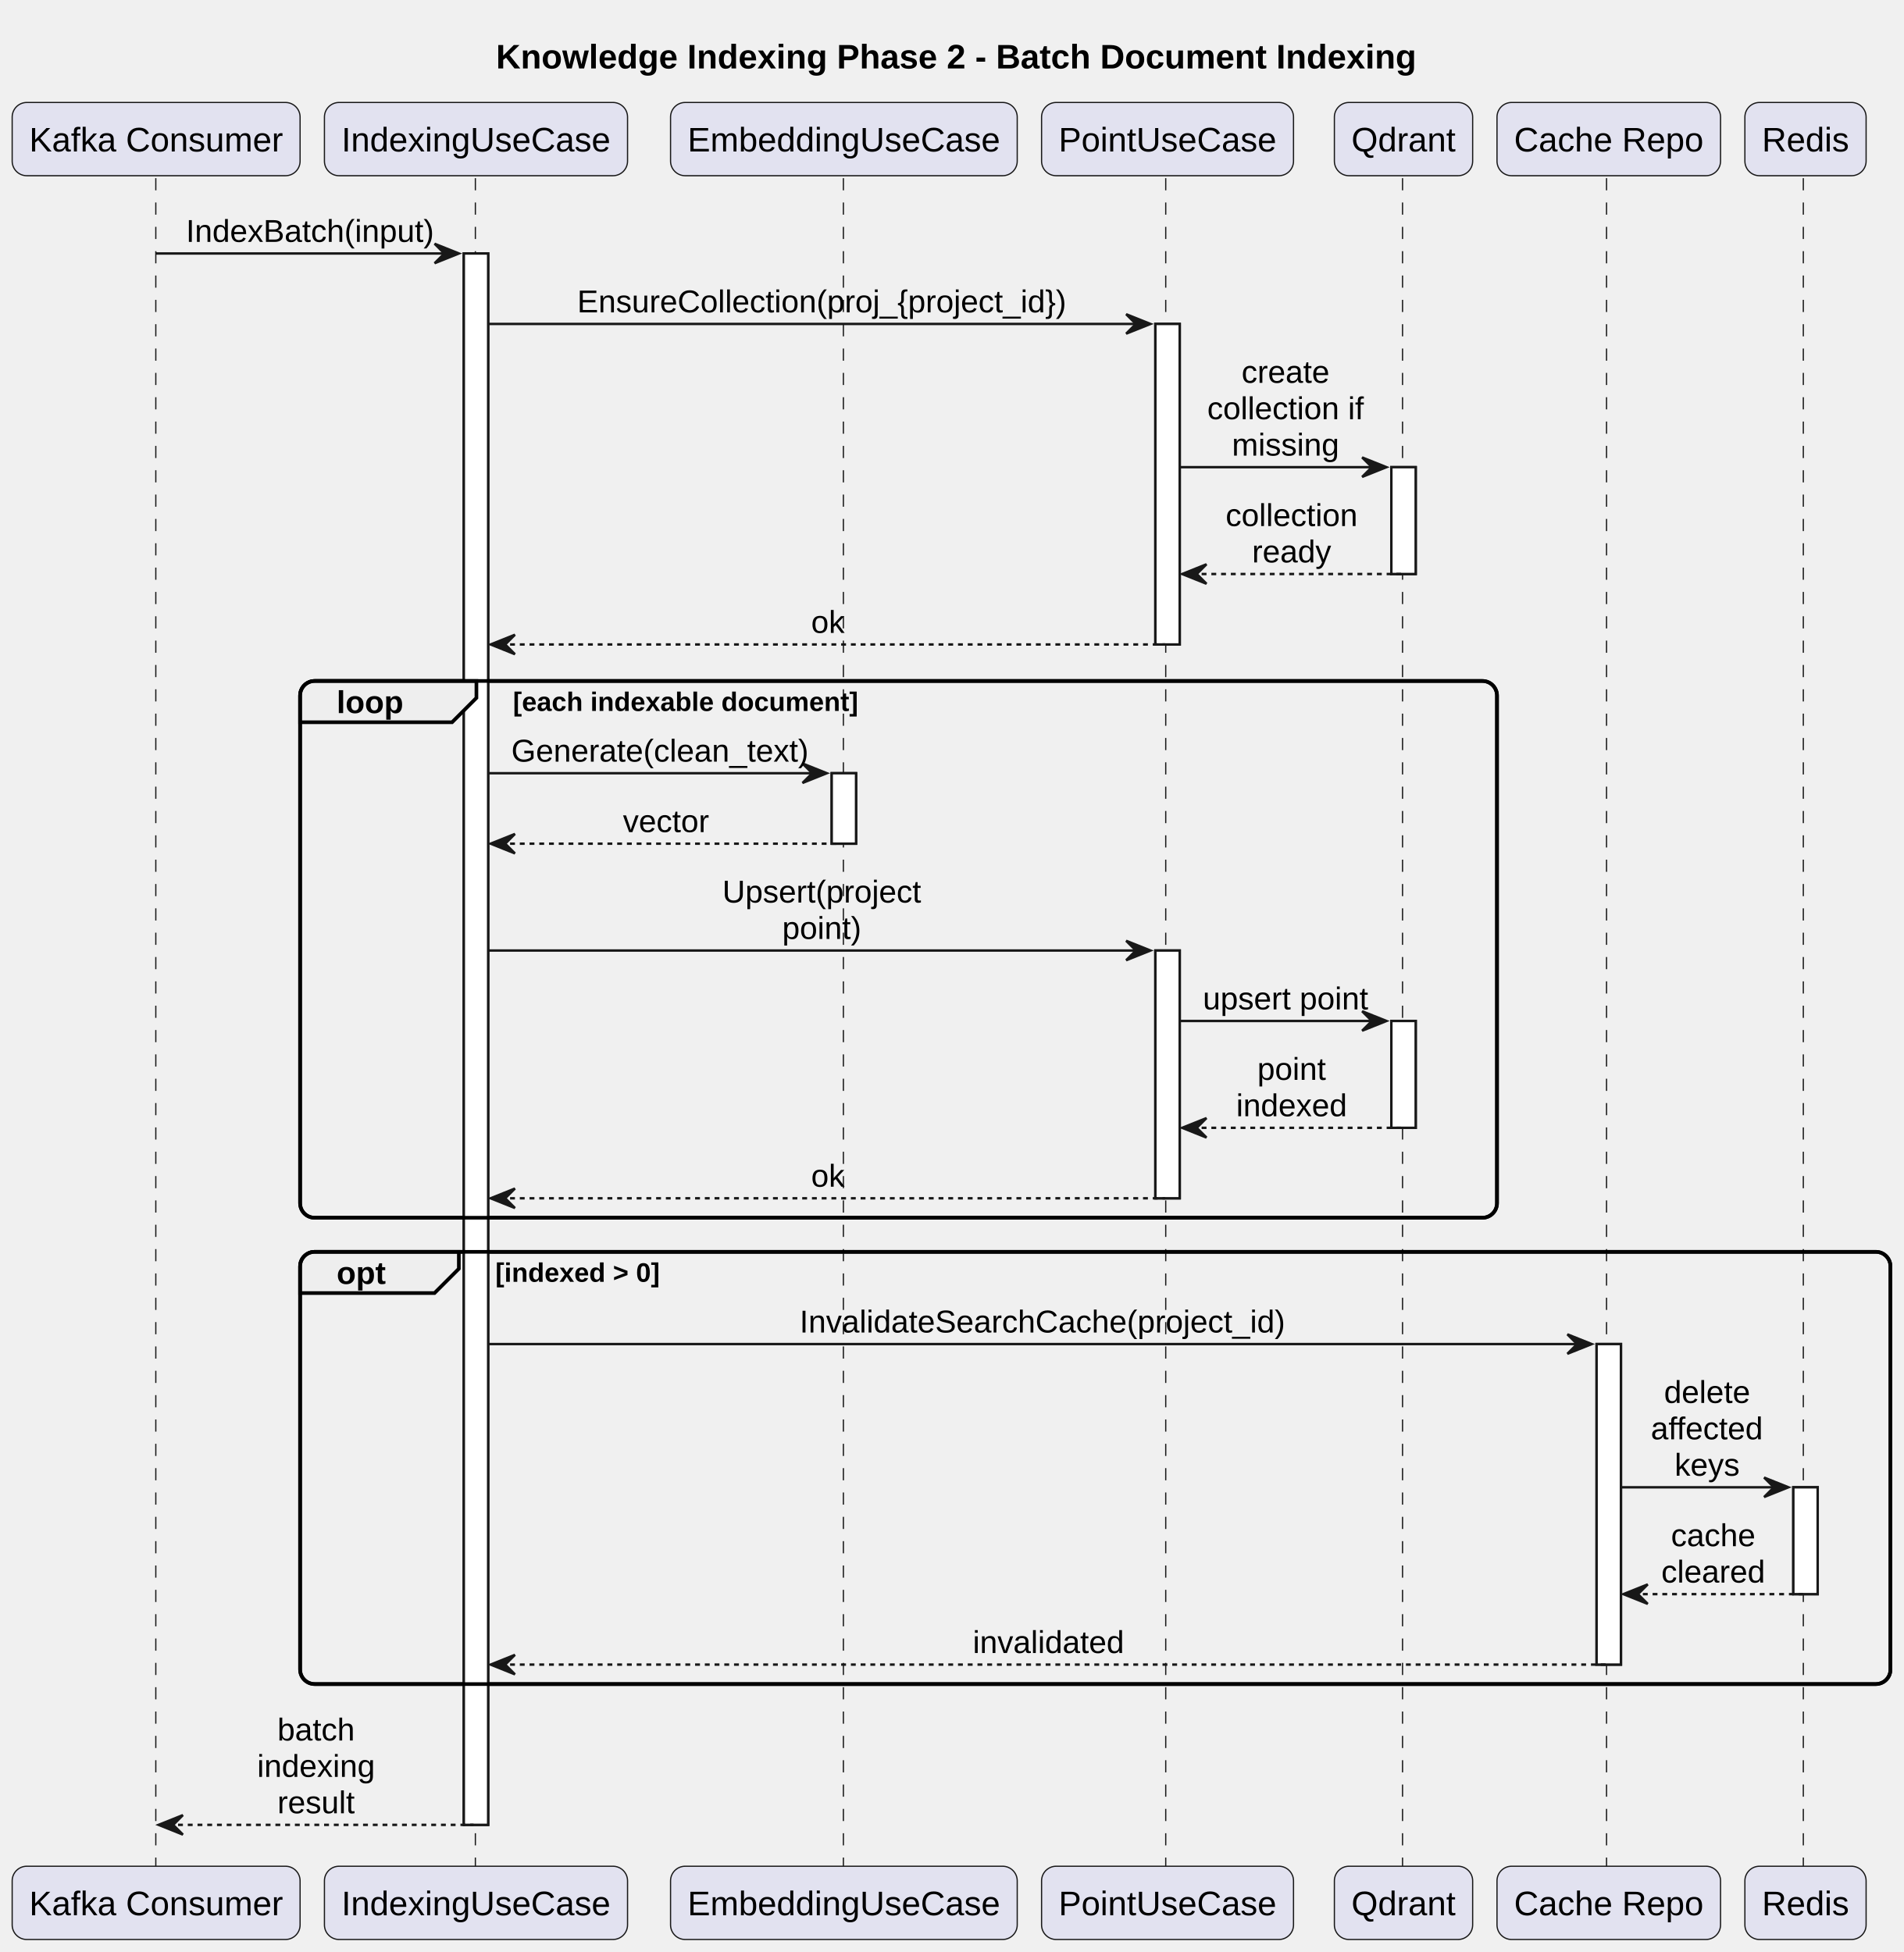
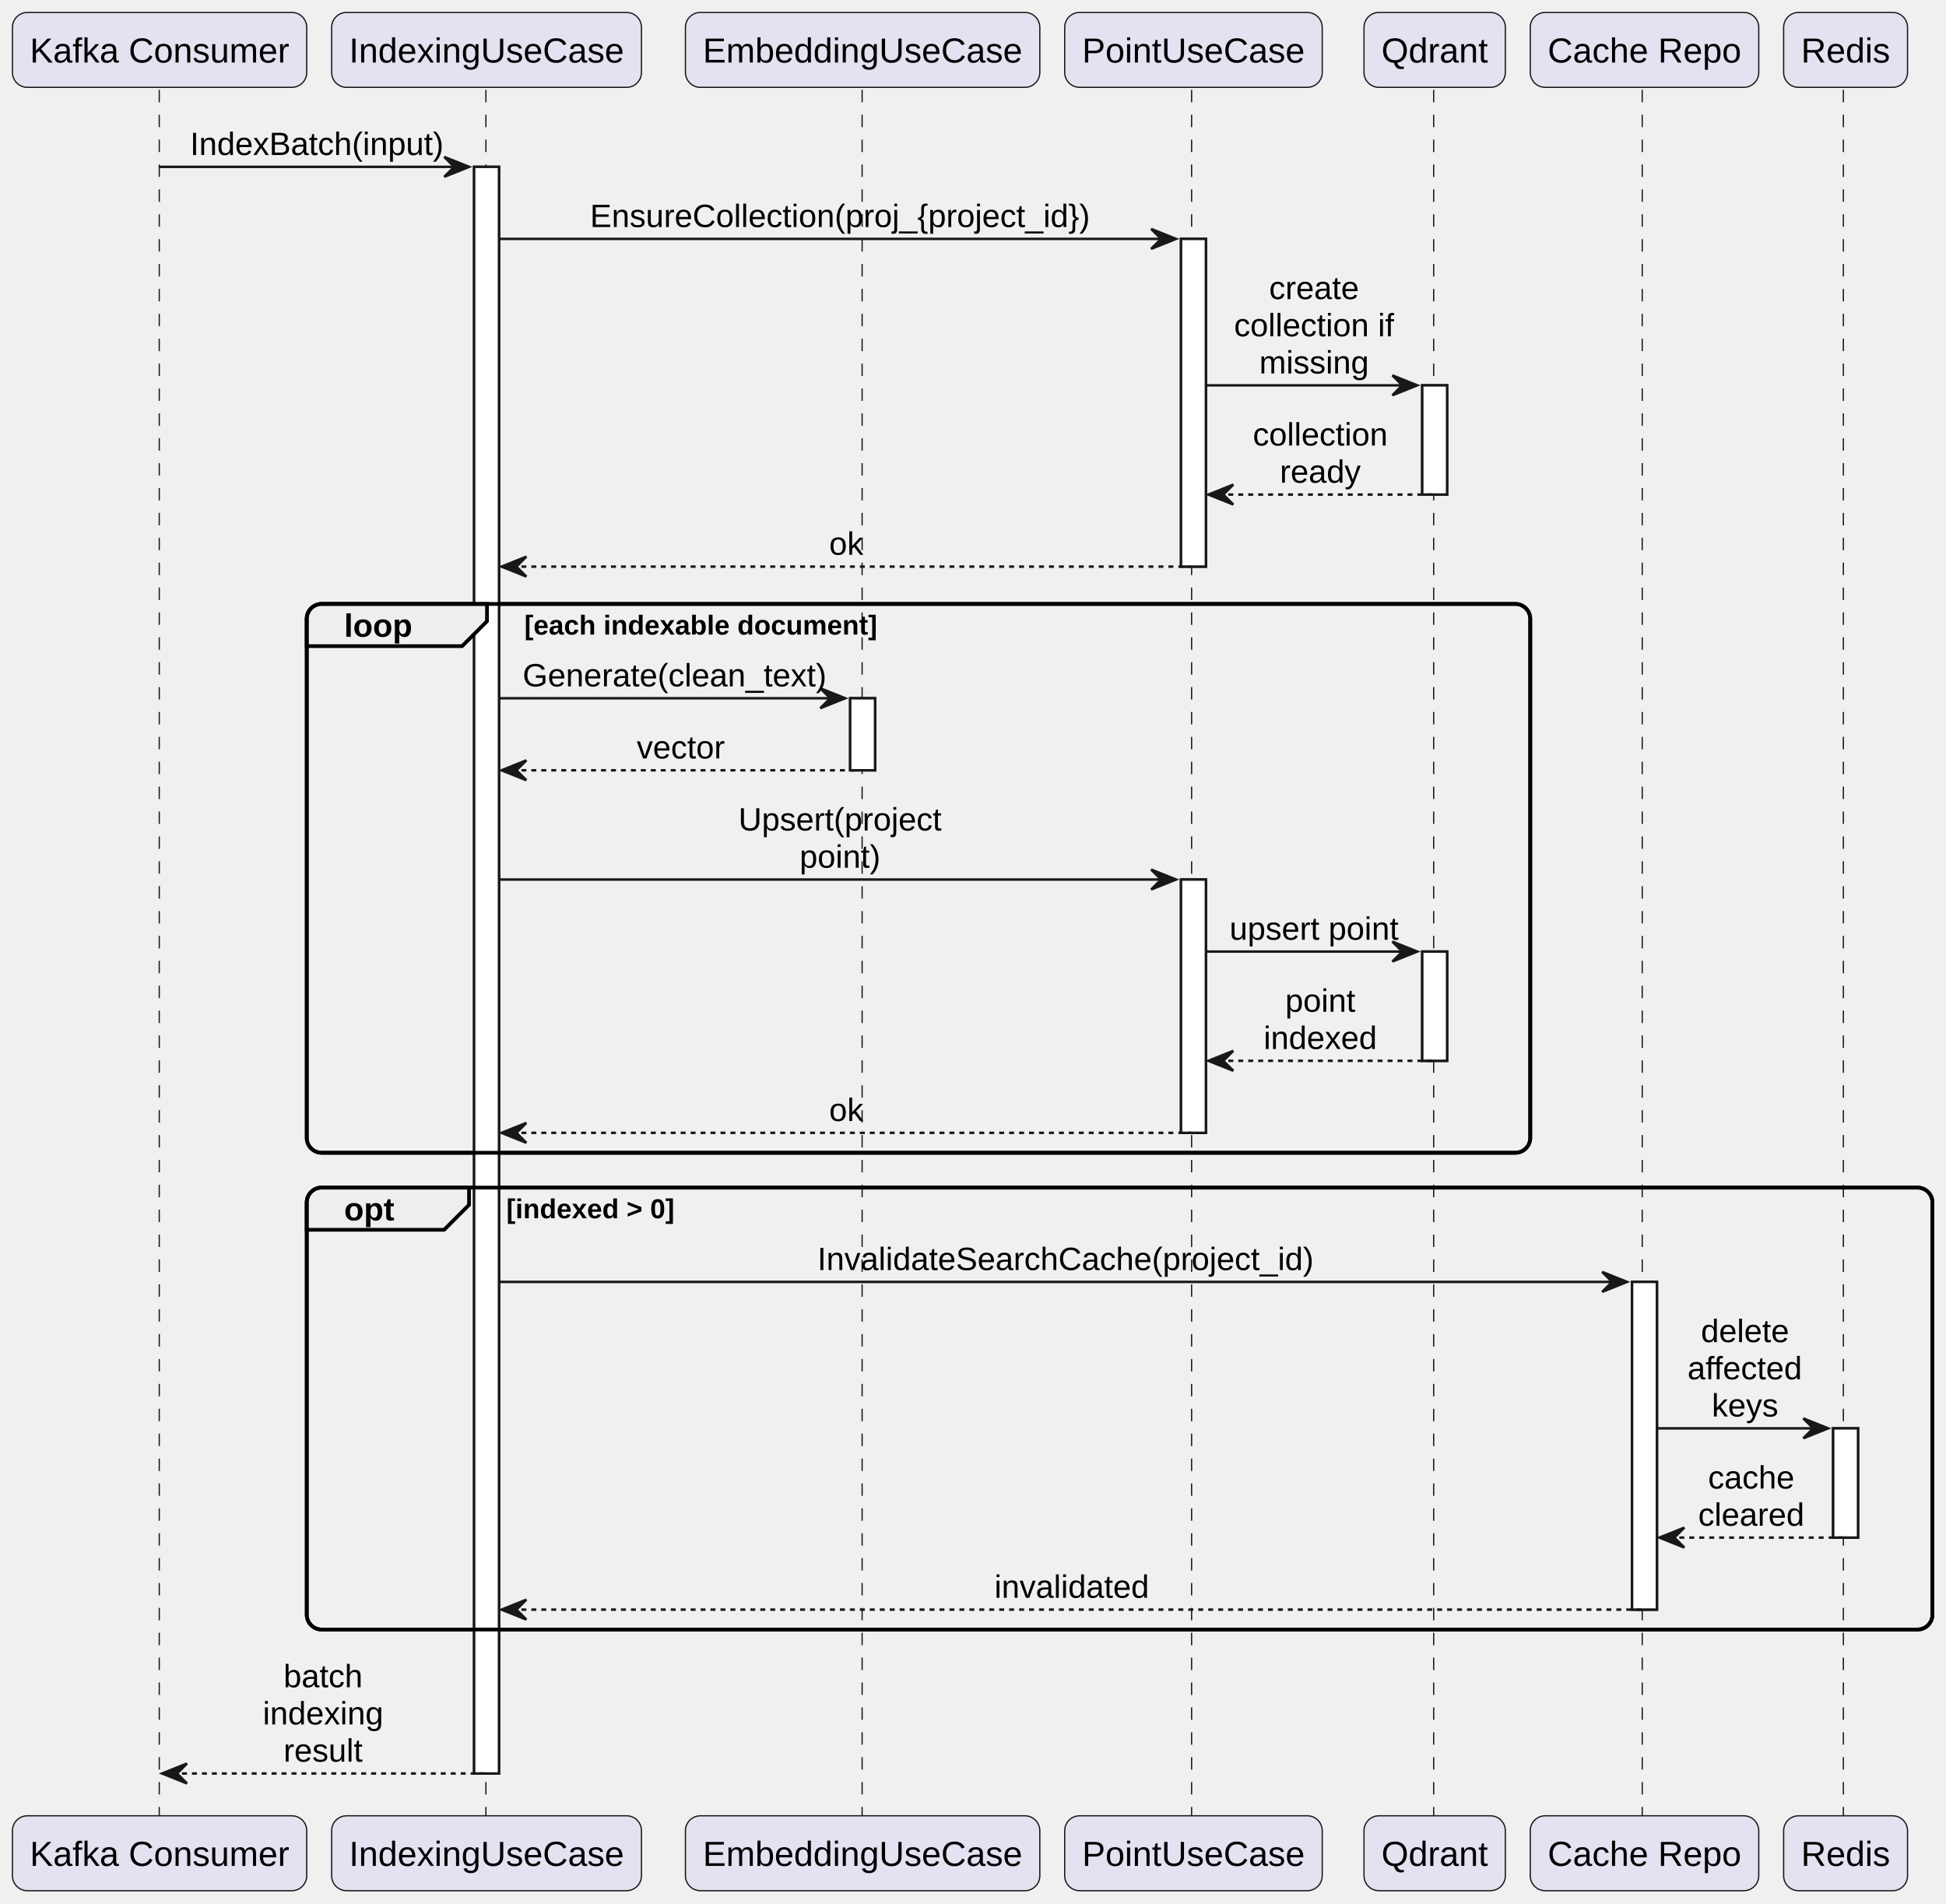
- <svg xmlns="http://www.w3.org/2000/svg" contentStyleType="text/css" data-diagram-type="SEQUENCE" height="802px" preserveAspectRatio="none" style="width:782px;height:802px;background:#FFFFFF;" version="1.1" viewBox="0 0 782 802" width="782px" zoomAndPan="magnify">
+ <svg xmlns="http://www.w3.org/2000/svg" contentStyleType="text/css" data-diagram-type="SEQUENCE" height="765px" preserveAspectRatio="none" style="width:782px;height:765px;background:#FFFFFF;" version="1.1" viewBox="0 0 782 765" width="782px" zoomAndPan="magnify">
  <defs />
  <g>
-     <text fill="#000000" font-family="Arial" font-size="14" font-weight="bold" lengthAdjust="spacing" textLength="378.055" x="203.746" y="28.132">Knowledge Indexing Phase 2 - Batch Document Indexing</text>
-     <g>
-       <rect fill="#FFFFFF" height="645.616" style="stroke:#181818;stroke-width:1;" width="10" x="190.523" y="104.146" />
-     </g>
-     <g>
-       <rect fill="#FFFFFF" height="28.949" style="stroke:#181818;stroke-width:1;" width="10" x="341.646" y="317.685" />
-     </g>
-     <g>
-       <rect fill="#FFFFFF" height="131.692" style="stroke:#181818;stroke-width:1;" width="10" x="474.594" y="133.095" />
-     </g>
-     <g>
-       <rect fill="#FFFFFF" height="101.795" style="stroke:#181818;stroke-width:1;" width="10" x="474.594" y="390.531" />
-     </g>
-     <g>
-       <rect fill="#FFFFFF" height="43.898" style="stroke:#181818;stroke-width:1;" width="10" x="571.526" y="191.941" />
-     </g>
-     <g>
-       <rect fill="#FFFFFF" height="43.898" style="stroke:#181818;stroke-width:1;" width="10" x="571.526" y="419.479" />
-     </g>
-     <g>
-       <rect fill="#FFFFFF" height="131.692" style="stroke:#181818;stroke-width:1;" width="10" x="655.84" y="552.223" />
-     </g>
-     <g>
-       <rect fill="#FFFFFF" height="43.898" style="stroke:#181818;stroke-width:1;" width="10" x="736.65" y="611.069" />
-     </g>
-     <rect fill="none" height="220.539" rx="6" ry="6" style="stroke:#000000;stroke-width:1.5;" width="491.658" x="123.269" y="279.787" />
-     <rect fill="none" height="177.59" rx="6" ry="6" style="stroke:#000000;stroke-width:1.5;" width="653.278" x="123.269" y="514.326" />
-     <g>
-       <rect fill="#000000" fill-opacity="0" height="694.564" width="8" x="60.134" y="73.197" />
-       <line style="stroke:#181818;stroke-width:0.5;stroke-dasharray:5,5;" x1="64" x2="64" y1="73.197" y2="767.762" />
-     </g>
-     <g>
-       <rect fill="#000000" fill-opacity="0" height="694.564" width="8" x="191.523" y="73.197" />
-       <line style="stroke:#181818;stroke-width:0.5;stroke-dasharray:5,5;" x1="195.269" x2="195.269" y1="73.197" y2="767.762" />
-     </g>
-     <g>
-       <rect fill="#000000" fill-opacity="0" height="694.564" width="8" x="342.646" y="73.197" />
-       <line style="stroke:#181818;stroke-width:0.5;stroke-dasharray:5,5;" x1="346.443" x2="346.443" y1="73.197" y2="767.762" />
-     </g>
-     <g>
-       <rect fill="#000000" fill-opacity="0" height="694.564" width="8" x="475.594" y="73.197" />
-       <line style="stroke:#181818;stroke-width:0.5;stroke-dasharray:5,5;" x1="478.849" x2="478.849" y1="73.197" y2="767.762" />
-     </g>
-     <g>
-       <rect fill="#000000" fill-opacity="0" height="694.564" width="8" x="572.526" y="73.197" />
-       <line style="stroke:#181818;stroke-width:0.5;stroke-dasharray:5,5;" x1="576.126" x2="576.126" y1="73.197" y2="767.762" />
-     </g>
-     <g>
-       <rect fill="#000000" fill-opacity="0" height="694.564" width="8" x="656.84" y="73.197" />
-       <line style="stroke:#181818;stroke-width:0.5;stroke-dasharray:5,5;" x1="659.926" x2="659.926" y1="73.197" y2="767.762" />
-     </g>
-     <g>
-       <rect fill="#000000" fill-opacity="0" height="694.564" width="8" x="737.65" y="73.197" />
-       <line style="stroke:#181818;stroke-width:0.5;stroke-dasharray:5,5;" x1="740.753" x2="740.753" y1="73.197" y2="767.762" />
+     <g>
+       <rect fill="#FFFFFF" height="645.616" style="stroke:#181818;stroke-width:1;" width="10" x="190.523" y="67.047" />
+     </g>
+     <g>
+       <rect fill="#FFFFFF" height="28.949" style="stroke:#181818;stroke-width:1;" width="10" x="341.646" y="280.586" />
+     </g>
+     <g>
+       <rect fill="#FFFFFF" height="131.692" style="stroke:#181818;stroke-width:1;" width="10" x="474.594" y="95.996" />
+     </g>
+     <g>
+       <rect fill="#FFFFFF" height="101.795" style="stroke:#181818;stroke-width:1;" width="10" x="474.594" y="353.432" />
+     </g>
+     <g>
+       <rect fill="#FFFFFF" height="43.898" style="stroke:#181818;stroke-width:1;" width="10" x="571.526" y="154.842" />
+     </g>
+     <g>
+       <rect fill="#FFFFFF" height="43.898" style="stroke:#181818;stroke-width:1;" width="10" x="571.526" y="382.381" />
+     </g>
+     <g>
+       <rect fill="#FFFFFF" height="131.692" style="stroke:#181818;stroke-width:1;" width="10" x="655.84" y="515.125" />
+     </g>
+     <g>
+       <rect fill="#FFFFFF" height="43.898" style="stroke:#181818;stroke-width:1;" width="10" x="736.65" y="573.971" />
+     </g>
+     <rect fill="none" height="220.539" rx="6" ry="6" style="stroke:#000000;stroke-width:1.5;" width="491.658" x="123.269" y="242.689" />
+     <rect fill="none" height="177.59" rx="6" ry="6" style="stroke:#000000;stroke-width:1.5;" width="653.278" x="123.269" y="477.227" />
+     <g>
+       <rect fill="#000000" fill-opacity="0" height="694.564" width="8" x="60.134" y="36.099" />
+       <line style="stroke:#181818;stroke-width:0.5;stroke-dasharray:5,5;" x1="64" x2="64" y1="36.099" y2="730.663" />
+     </g>
+     <g>
+       <rect fill="#000000" fill-opacity="0" height="694.564" width="8" x="191.523" y="36.099" />
+       <line style="stroke:#181818;stroke-width:0.5;stroke-dasharray:5,5;" x1="195.269" x2="195.269" y1="36.099" y2="730.663" />
+     </g>
+     <g>
+       <rect fill="#000000" fill-opacity="0" height="694.564" width="8" x="342.646" y="36.099" />
+       <line style="stroke:#181818;stroke-width:0.5;stroke-dasharray:5,5;" x1="346.443" x2="346.443" y1="36.099" y2="730.663" />
+     </g>
+     <g>
+       <rect fill="#000000" fill-opacity="0" height="694.564" width="8" x="475.594" y="36.099" />
+       <line style="stroke:#181818;stroke-width:0.5;stroke-dasharray:5,5;" x1="478.849" x2="478.849" y1="36.099" y2="730.663" />
+     </g>
+     <g>
+       <rect fill="#000000" fill-opacity="0" height="694.564" width="8" x="572.526" y="36.099" />
+       <line style="stroke:#181818;stroke-width:0.5;stroke-dasharray:5,5;" x1="576.126" x2="576.126" y1="36.099" y2="730.663" />
+     </g>
+     <g>
+       <rect fill="#000000" fill-opacity="0" height="694.564" width="8" x="656.84" y="36.099" />
+       <line style="stroke:#181818;stroke-width:0.5;stroke-dasharray:5,5;" x1="659.926" x2="659.926" y1="36.099" y2="730.663" />
+     </g>
+     <g>
+       <rect fill="#000000" fill-opacity="0" height="694.564" width="8" x="737.65" y="36.099" />
+       <line style="stroke:#181818;stroke-width:0.5;stroke-dasharray:5,5;" x1="740.753" x2="740.753" y1="36.099" y2="730.663" />
    </g>
    <g class="participant participant-head" data-participant="Consumer">
-       <rect fill="#E2E2F0" height="30.099" rx="6" ry="6" style="stroke:#181818;stroke-width:0.5;" width="118.269" x="5" y="42.099" />
-       <text fill="#000000" font-family="Arial" font-size="14" lengthAdjust="spacing" textLength="104.269" x="12" y="62.23">Kafka Consumer</text>
+       <rect fill="#E2E2F0" height="30.099" rx="6" ry="6" style="stroke:#181818;stroke-width:0.5;" width="118.269" x="5" y="5" />
+       <text fill="#000000" font-family="Arial" font-size="14" lengthAdjust="spacing" textLength="104.269" x="12" y="25.132">Kafka Consumer</text>
    </g>
    <g class="participant participant-tail" data-participant="Consumer">
-       <rect fill="#E2E2F0" height="30.099" rx="6" ry="6" style="stroke:#181818;stroke-width:0.5;" width="118.269" x="5" y="766.762" />
-       <text fill="#000000" font-family="Arial" font-size="14" lengthAdjust="spacing" textLength="104.269" x="12" y="786.894">Kafka Consumer</text>
+       <rect fill="#E2E2F0" height="30.099" rx="6" ry="6" style="stroke:#181818;stroke-width:0.5;" width="118.269" x="5" y="729.663" />
+       <text fill="#000000" font-family="Arial" font-size="14" lengthAdjust="spacing" textLength="104.269" x="12" y="749.795">Kafka Consumer</text>
    </g>
    <g class="participant participant-head" data-participant="Indexing">
-       <rect fill="#E2E2F0" height="30.099" rx="6" ry="6" style="stroke:#181818;stroke-width:0.5;" width="124.51" x="133.269" y="42.099" />
-       <text fill="#000000" font-family="Arial" font-size="14" lengthAdjust="spacing" textLength="110.51" x="140.269" y="62.23">IndexingUseCase</text>
+       <rect fill="#E2E2F0" height="30.099" rx="6" ry="6" style="stroke:#181818;stroke-width:0.5;" width="124.51" x="133.269" y="5" />
+       <text fill="#000000" font-family="Arial" font-size="14" lengthAdjust="spacing" textLength="110.51" x="140.269" y="25.132">IndexingUseCase</text>
    </g>
    <g class="participant participant-tail" data-participant="Indexing">
-       <rect fill="#E2E2F0" height="30.099" rx="6" ry="6" style="stroke:#181818;stroke-width:0.5;" width="124.51" x="133.269" y="766.762" />
-       <text fill="#000000" font-family="Arial" font-size="14" lengthAdjust="spacing" textLength="110.51" x="140.269" y="786.894">IndexingUseCase</text>
+       <rect fill="#E2E2F0" height="30.099" rx="6" ry="6" style="stroke:#181818;stroke-width:0.5;" width="124.51" x="133.269" y="729.663" />
+       <text fill="#000000" font-family="Arial" font-size="14" lengthAdjust="spacing" textLength="110.51" x="140.269" y="749.795">IndexingUseCase</text>
    </g>
    <g class="participant participant-head" data-participant="Embedding">
-       <rect fill="#E2E2F0" height="30.099" rx="6" ry="6" style="stroke:#181818;stroke-width:0.5;" width="142.406" x="275.443" y="42.099" />
-       <text fill="#000000" font-family="Arial" font-size="14" lengthAdjust="spacing" textLength="128.406" x="282.443" y="62.23">EmbeddingUseCase</text>
+       <rect fill="#E2E2F0" height="30.099" rx="6" ry="6" style="stroke:#181818;stroke-width:0.5;" width="142.406" x="275.443" y="5" />
+       <text fill="#000000" font-family="Arial" font-size="14" lengthAdjust="spacing" textLength="128.406" x="282.443" y="25.132">EmbeddingUseCase</text>
    </g>
    <g class="participant participant-tail" data-participant="Embedding">
-       <rect fill="#E2E2F0" height="30.099" rx="6" ry="6" style="stroke:#181818;stroke-width:0.5;" width="142.406" x="275.443" y="766.762" />
-       <text fill="#000000" font-family="Arial" font-size="14" lengthAdjust="spacing" textLength="128.406" x="282.443" y="786.894">EmbeddingUseCase</text>
+       <rect fill="#E2E2F0" height="30.099" rx="6" ry="6" style="stroke:#181818;stroke-width:0.5;" width="142.406" x="275.443" y="729.663" />
+       <text fill="#000000" font-family="Arial" font-size="14" lengthAdjust="spacing" textLength="128.406" x="282.443" y="749.795">EmbeddingUseCase</text>
    </g>
    <g class="participant participant-head" data-participant="PointUC">
-       <rect fill="#E2E2F0" height="30.099" rx="6" ry="6" style="stroke:#181818;stroke-width:0.5;" width="103.489" x="427.849" y="42.099" />
-       <text fill="#000000" font-family="Arial" font-size="14" lengthAdjust="spacing" textLength="89.489" x="434.849" y="62.23">PointUseCase</text>
+       <rect fill="#E2E2F0" height="30.099" rx="6" ry="6" style="stroke:#181818;stroke-width:0.5;" width="103.489" x="427.849" y="5" />
+       <text fill="#000000" font-family="Arial" font-size="14" lengthAdjust="spacing" textLength="89.489" x="434.849" y="25.132">PointUseCase</text>
    </g>
    <g class="participant participant-tail" data-participant="PointUC">
-       <rect fill="#E2E2F0" height="30.099" rx="6" ry="6" style="stroke:#181818;stroke-width:0.5;" width="103.489" x="427.849" y="766.762" />
-       <text fill="#000000" font-family="Arial" font-size="14" lengthAdjust="spacing" textLength="89.489" x="434.849" y="786.894">PointUseCase</text>
+       <rect fill="#E2E2F0" height="30.099" rx="6" ry="6" style="stroke:#181818;stroke-width:0.5;" width="103.489" x="427.849" y="729.663" />
+       <text fill="#000000" font-family="Arial" font-size="14" lengthAdjust="spacing" textLength="89.489" x="434.849" y="749.795">PointUseCase</text>
    </g>
    <g class="participant participant-head" data-participant="Qdrant">
-       <rect fill="#E2E2F0" height="30.099" rx="6" ry="6" style="stroke:#181818;stroke-width:0.5;" width="56.8" x="548.126" y="42.099" />
-       <text fill="#000000" font-family="Arial" font-size="14" lengthAdjust="spacing" textLength="42.8" x="555.126" y="62.23">Qdrant</text>
+       <rect fill="#E2E2F0" height="30.099" rx="6" ry="6" style="stroke:#181818;stroke-width:0.5;" width="56.8" x="548.126" y="5" />
+       <text fill="#000000" font-family="Arial" font-size="14" lengthAdjust="spacing" textLength="42.8" x="555.126" y="25.132">Qdrant</text>
    </g>
    <g class="participant participant-tail" data-participant="Qdrant">
-       <rect fill="#E2E2F0" height="30.099" rx="6" ry="6" style="stroke:#181818;stroke-width:0.5;" width="56.8" x="548.126" y="766.762" />
-       <text fill="#000000" font-family="Arial" font-size="14" lengthAdjust="spacing" textLength="42.8" x="555.126" y="786.894">Qdrant</text>
+       <rect fill="#E2E2F0" height="30.099" rx="6" ry="6" style="stroke:#181818;stroke-width:0.5;" width="56.8" x="548.126" y="729.663" />
+       <text fill="#000000" font-family="Arial" font-size="14" lengthAdjust="spacing" textLength="42.8" x="555.126" y="749.795">Qdrant</text>
    </g>
    <g class="participant participant-head" data-participant="CacheRepo">
-       <rect fill="#E2E2F0" height="30.099" rx="6" ry="6" style="stroke:#181818;stroke-width:0.5;" width="91.827" x="614.926" y="42.099" />
-       <text fill="#000000" font-family="Arial" font-size="14" lengthAdjust="spacing" textLength="77.827" x="621.926" y="62.23">Cache Repo</text>
+       <rect fill="#E2E2F0" height="30.099" rx="6" ry="6" style="stroke:#181818;stroke-width:0.5;" width="91.827" x="614.926" y="5" />
+       <text fill="#000000" font-family="Arial" font-size="14" lengthAdjust="spacing" textLength="77.827" x="621.926" y="25.132">Cache Repo</text>
    </g>
    <g class="participant participant-tail" data-participant="CacheRepo">
-       <rect fill="#E2E2F0" height="30.099" rx="6" ry="6" style="stroke:#181818;stroke-width:0.5;" width="91.827" x="614.926" y="766.762" />
-       <text fill="#000000" font-family="Arial" font-size="14" lengthAdjust="spacing" textLength="77.827" x="621.926" y="786.894">Cache Repo</text>
+       <rect fill="#E2E2F0" height="30.099" rx="6" ry="6" style="stroke:#181818;stroke-width:0.5;" width="91.827" x="614.926" y="729.663" />
+       <text fill="#000000" font-family="Arial" font-size="14" lengthAdjust="spacing" textLength="77.827" x="621.926" y="749.795">Cache Repo</text>
    </g>
    <g class="participant participant-head" data-participant="Redis">
-       <rect fill="#E2E2F0" height="30.099" rx="6" ry="6" style="stroke:#181818;stroke-width:0.5;" width="49.793" x="716.753" y="42.099" />
-       <text fill="#000000" font-family="Arial" font-size="14" lengthAdjust="spacing" textLength="35.793" x="723.753" y="62.23">Redis</text>
+       <rect fill="#E2E2F0" height="30.099" rx="6" ry="6" style="stroke:#181818;stroke-width:0.5;" width="49.793" x="716.753" y="5" />
+       <text fill="#000000" font-family="Arial" font-size="14" lengthAdjust="spacing" textLength="35.793" x="723.753" y="25.132">Redis</text>
    </g>
    <g class="participant participant-tail" data-participant="Redis">
-       <rect fill="#E2E2F0" height="30.099" rx="6" ry="6" style="stroke:#181818;stroke-width:0.5;" width="49.793" x="716.753" y="766.762" />
-       <text fill="#000000" font-family="Arial" font-size="14" lengthAdjust="spacing" textLength="35.793" x="723.753" y="786.894">Redis</text>
-     </g>
-     <g>
-       <rect fill="#FFFFFF" height="645.616" style="stroke:#181818;stroke-width:1;" width="10" x="190.523" y="104.146" />
-     </g>
-     <g>
-       <rect fill="#FFFFFF" height="28.949" style="stroke:#181818;stroke-width:1;" width="10" x="341.646" y="317.685" />
-     </g>
-     <g>
-       <rect fill="#FFFFFF" height="131.692" style="stroke:#181818;stroke-width:1;" width="10" x="474.594" y="133.095" />
-     </g>
-     <g>
-       <rect fill="#FFFFFF" height="101.795" style="stroke:#181818;stroke-width:1;" width="10" x="474.594" y="390.531" />
-     </g>
-     <g>
-       <rect fill="#FFFFFF" height="43.898" style="stroke:#181818;stroke-width:1;" width="10" x="571.526" y="191.941" />
-     </g>
-     <g>
-       <rect fill="#FFFFFF" height="43.898" style="stroke:#181818;stroke-width:1;" width="10" x="571.526" y="419.479" />
-     </g>
-     <g>
-       <rect fill="#FFFFFF" height="131.692" style="stroke:#181818;stroke-width:1;" width="10" x="655.84" y="552.223" />
-     </g>
-     <g>
-       <rect fill="#FFFFFF" height="43.898" style="stroke:#181818;stroke-width:1;" width="10" x="736.65" y="611.069" />
+       <rect fill="#E2E2F0" height="30.099" rx="6" ry="6" style="stroke:#181818;stroke-width:0.5;" width="49.793" x="716.753" y="729.663" />
+       <text fill="#000000" font-family="Arial" font-size="14" lengthAdjust="spacing" textLength="35.793" x="723.753" y="749.795">Redis</text>
+     </g>
+     <g>
+       <rect fill="#FFFFFF" height="645.616" style="stroke:#181818;stroke-width:1;" width="10" x="190.523" y="67.047" />
+     </g>
+     <g>
+       <rect fill="#FFFFFF" height="28.949" style="stroke:#181818;stroke-width:1;" width="10" x="341.646" y="280.586" />
+     </g>
+     <g>
+       <rect fill="#FFFFFF" height="131.692" style="stroke:#181818;stroke-width:1;" width="10" x="474.594" y="95.996" />
+     </g>
+     <g>
+       <rect fill="#FFFFFF" height="101.795" style="stroke:#181818;stroke-width:1;" width="10" x="474.594" y="353.432" />
+     </g>
+     <g>
+       <rect fill="#FFFFFF" height="43.898" style="stroke:#181818;stroke-width:1;" width="10" x="571.526" y="154.842" />
+     </g>
+     <g>
+       <rect fill="#FFFFFF" height="43.898" style="stroke:#181818;stroke-width:1;" width="10" x="571.526" y="382.381" />
+     </g>
+     <g>
+       <rect fill="#FFFFFF" height="131.692" style="stroke:#181818;stroke-width:1;" width="10" x="655.84" y="515.125" />
+     </g>
+     <g>
+       <rect fill="#FFFFFF" height="43.898" style="stroke:#181818;stroke-width:1;" width="10" x="736.65" y="573.971" />
    </g>
    <g class="message" data-participant-1="Consumer" data-participant-2="Indexing">
-       <polygon fill="#181818" points="178.523,100.146,188.523,104.146,178.523,108.146,182.523,104.146" style="stroke:#181818;stroke-width:1;" />
-       <line style="stroke:#181818;stroke-width:1;" x1="64.134" x2="184.523" y1="104.146" y2="104.146" />
-       <text fill="#000000" font-family="Arial" font-size="13" lengthAdjust="spacing" textLength="101.893" x="76.383" y="99.391">IndexBatch(input)</text>
+       <polygon fill="#181818" points="178.523,63.047,188.523,67.047,178.523,71.047,182.523,67.047" style="stroke:#181818;stroke-width:1;" />
+       <line style="stroke:#181818;stroke-width:1;" x1="64.134" x2="184.523" y1="67.047" y2="67.047" />
+       <text fill="#000000" font-family="Arial" font-size="13" lengthAdjust="spacing" textLength="101.893" x="76.383" y="62.292">IndexBatch(input)</text>
    </g>
    <g class="message" data-participant-1="Indexing" data-participant-2="PointUC">
-       <polygon fill="#181818" points="462.594,129.095,472.594,133.095,462.594,137.095,466.594,133.095" style="stroke:#181818;stroke-width:1;" />
-       <line style="stroke:#181818;stroke-width:1;" x1="200.523" x2="468.594" y1="133.095" y2="133.095" />
-       <text fill="#000000" font-family="Arial" font-size="13" lengthAdjust="spacing" textLength="200.891" x="237.113" y="128.34">EnsureCollection(proj_{project_id})</text>
+       <polygon fill="#181818" points="462.594,91.996,472.594,95.996,462.594,99.996,466.594,95.996" style="stroke:#181818;stroke-width:1;" />
+       <line style="stroke:#181818;stroke-width:1;" x1="200.523" x2="468.594" y1="95.996" y2="95.996" />
+       <text fill="#000000" font-family="Arial" font-size="13" lengthAdjust="spacing" textLength="200.891" x="237.113" y="91.241">EnsureCollection(proj_{project_id})</text>
    </g>
    <g class="message" data-participant-1="PointUC" data-participant-2="Qdrant">
-       <polygon fill="#181818" points="559.526,187.941,569.526,191.941,559.526,195.941,563.526,191.941" style="stroke:#181818;stroke-width:1;" />
-       <line style="stroke:#181818;stroke-width:1;" x1="484.594" x2="565.526" y1="191.941" y2="191.941" />
-       <text fill="#000000" font-family="Arial" font-size="13" lengthAdjust="spacing" textLength="36.131" x="509.995" y="157.289">create</text>
-       <text fill="#000000" font-family="Arial" font-size="13" lengthAdjust="spacing" textLength="54.196" x="495.906" y="172.237">collection</text>
-       <text fill="#000000" font-family="Arial" font-size="13" lengthAdjust="spacing" textLength="3.612" x="550.102" y="172.237"> </text>
-       <text fill="#000000" font-family="Arial" font-size="13" lengthAdjust="spacing" textLength="6.5" x="553.714" y="172.237">if</text>
-       <text fill="#000000" font-family="Arial" font-size="13" lengthAdjust="spacing" textLength="44.065" x="506.027" y="187.186">missing</text>
+       <polygon fill="#181818" points="559.526,150.842,569.526,154.842,559.526,158.842,563.526,154.842" style="stroke:#181818;stroke-width:1;" />
+       <line style="stroke:#181818;stroke-width:1;" x1="484.594" x2="565.526" y1="154.842" y2="154.842" />
+       <text fill="#000000" font-family="Arial" font-size="13" lengthAdjust="spacing" textLength="36.131" x="509.995" y="120.19">create</text>
+       <text fill="#000000" font-family="Arial" font-size="13" lengthAdjust="spacing" textLength="54.196" x="495.906" y="135.139">collection</text>
+       <text fill="#000000" font-family="Arial" font-size="13" lengthAdjust="spacing" textLength="3.612" x="550.102" y="135.139"> </text>
+       <text fill="#000000" font-family="Arial" font-size="13" lengthAdjust="spacing" textLength="6.5" x="553.714" y="135.139">if</text>
+       <text fill="#000000" font-family="Arial" font-size="13" lengthAdjust="spacing" textLength="44.065" x="506.027" y="150.087">missing</text>
    </g>
    <g class="message" data-participant-1="Qdrant" data-participant-2="PointUC">
-       <polygon fill="#181818" points="495.594,231.838,485.594,235.838,495.594,239.838,491.594,235.838" style="stroke:#181818;stroke-width:1;" />
-       <line style="stroke:#181818;stroke-width:1;stroke-dasharray:2,2;" x1="489.594" x2="575.526" y1="235.838" y2="235.838" />
-       <text fill="#000000" font-family="Arial" font-size="13" lengthAdjust="spacing" textLength="54.196" x="503.462" y="216.135">collection</text>
-       <text fill="#000000" font-family="Arial" font-size="13" lengthAdjust="spacing" textLength="32.519" x="514.301" y="231.083">ready</text>
+       <polygon fill="#181818" points="495.594,194.74,485.594,198.74,495.594,202.74,491.594,198.74" style="stroke:#181818;stroke-width:1;" />
+       <line style="stroke:#181818;stroke-width:1;stroke-dasharray:2,2;" x1="489.594" x2="575.526" y1="198.74" y2="198.74" />
+       <text fill="#000000" font-family="Arial" font-size="13" lengthAdjust="spacing" textLength="54.196" x="503.462" y="179.036">collection</text>
+       <text fill="#000000" font-family="Arial" font-size="13" lengthAdjust="spacing" textLength="32.519" x="514.301" y="193.985">ready</text>
    </g>
    <g class="message" data-participant-1="PointUC" data-participant-2="Indexing">
-       <polygon fill="#181818" points="211.523,260.787,201.523,264.787,211.523,268.787,207.523,264.787" style="stroke:#181818;stroke-width:1;" />
-       <line style="stroke:#181818;stroke-width:1;stroke-dasharray:2,2;" x1="205.523" x2="478.594" y1="264.787" y2="264.787" />
-       <text fill="#000000" font-family="Arial" font-size="13" lengthAdjust="spacing" textLength="13.73" x="333.194" y="260.032">ok</text>
-     </g>
-     <path d="M129.269,279.787 L195.703,279.787 L195.703,286.736 L185.703,296.736 L123.269,296.736 L123.269,285.787 A6,6 0 0 1 129.269,279.787" fill="#EEEEEE" style="stroke:#000000;stroke-width:1.5;" />
-     <rect fill="none" height="220.539" rx="6" ry="6" style="stroke:#000000;stroke-width:1.5;" width="491.658" x="123.269" y="279.787" />
-     <text fill="#000000" font-family="Arial" font-size="13" font-weight="bold" lengthAdjust="spacing" textLength="27.435" x="138.269" y="292.981">loop</text>
-     <text fill="#000000" font-family="Arial" font-size="11" font-weight="bold" lengthAdjust="spacing" textLength="141.808" x="210.703" y="292.105">[each indexable document]</text>
+       <polygon fill="#181818" points="211.523,223.689,201.523,227.689,211.523,231.689,207.523,227.689" style="stroke:#181818;stroke-width:1;" />
+       <line style="stroke:#181818;stroke-width:1;stroke-dasharray:2,2;" x1="205.523" x2="478.594" y1="227.689" y2="227.689" />
+       <text fill="#000000" font-family="Arial" font-size="13" lengthAdjust="spacing" textLength="13.73" x="333.194" y="222.934">ok</text>
+     </g>
+     <path d="M129.269,242.689 L195.703,242.689 L195.703,249.637 L185.703,259.637 L123.269,259.637 L123.269,248.689 A6,6 0 0 1 129.269,242.689" fill="#EEEEEE" style="stroke:#000000;stroke-width:1.5;" />
+     <rect fill="none" height="220.539" rx="6" ry="6" style="stroke:#000000;stroke-width:1.5;" width="491.658" x="123.269" y="242.689" />
+     <text fill="#000000" font-family="Arial" font-size="13" font-weight="bold" lengthAdjust="spacing" textLength="27.435" x="138.269" y="255.882">loop</text>
+     <text fill="#000000" font-family="Arial" font-size="11" font-weight="bold" lengthAdjust="spacing" textLength="141.808" x="210.703" y="255.006">[each indexable document]</text>
    <g class="message" data-participant-1="Indexing" data-participant-2="Embedding">
-       <polygon fill="#181818" points="329.646,313.685,339.646,317.685,329.646,321.685,333.646,317.685" style="stroke:#181818;stroke-width:1;" />
-       <line style="stroke:#181818;stroke-width:1;" x1="200.523" x2="335.646" y1="317.685" y2="317.685" />
-       <text fill="#000000" font-family="Arial" font-size="13" lengthAdjust="spacing" textLength="122.123" x="210.023" y="312.93">Generate(clean_text)</text>
+       <polygon fill="#181818" points="329.646,276.586,339.646,280.586,329.646,284.586,333.646,280.586" style="stroke:#181818;stroke-width:1;" />
+       <line style="stroke:#181818;stroke-width:1;" x1="200.523" x2="335.646" y1="280.586" y2="280.586" />
+       <text fill="#000000" font-family="Arial" font-size="13" lengthAdjust="spacing" textLength="122.123" x="210.023" y="275.831">Generate(clean_text)</text>
    </g>
    <g class="message" data-participant-1="Embedding" data-participant-2="Indexing">
-       <polygon fill="#181818" points="211.523,342.633,201.523,346.633,211.523,350.633,207.523,346.633" style="stroke:#181818;stroke-width:1;" />
-       <line style="stroke:#181818;stroke-width:1;stroke-dasharray:2,2;" x1="205.523" x2="345.646" y1="346.633" y2="346.633" />
-       <text fill="#000000" font-family="Arial" font-size="13" lengthAdjust="spacing" textLength="35.401" x="255.884" y="341.878">vector</text>
+       <polygon fill="#181818" points="211.523,305.535,201.523,309.535,211.523,313.535,207.523,309.535" style="stroke:#181818;stroke-width:1;" />
+       <line style="stroke:#181818;stroke-width:1;stroke-dasharray:2,2;" x1="205.523" x2="345.646" y1="309.535" y2="309.535" />
+       <text fill="#000000" font-family="Arial" font-size="13" lengthAdjust="spacing" textLength="35.401" x="255.884" y="304.78">vector</text>
    </g>
    <g class="message" data-participant-1="Indexing" data-participant-2="PointUC">
-       <polygon fill="#181818" points="462.594,386.531,472.594,390.531,462.594,394.531,466.594,390.531" style="stroke:#181818;stroke-width:1;" />
-       <line style="stroke:#181818;stroke-width:1;" x1="200.523" x2="468.594" y1="390.531" y2="390.531" />
-       <text fill="#000000" font-family="Arial" font-size="13" lengthAdjust="spacing" textLength="81.637" x="296.74" y="370.827">Upsert(project</text>
-       <text fill="#000000" font-family="Arial" font-size="13" lengthAdjust="spacing" textLength="32.519" x="321.299" y="385.776">point)</text>
+       <polygon fill="#181818" points="462.594,349.432,472.594,353.432,462.594,357.432,466.594,353.432" style="stroke:#181818;stroke-width:1;" />
+       <line style="stroke:#181818;stroke-width:1;" x1="200.523" x2="468.594" y1="353.432" y2="353.432" />
+       <text fill="#000000" font-family="Arial" font-size="13" lengthAdjust="spacing" textLength="81.637" x="296.74" y="333.728">Upsert(project</text>
+       <text fill="#000000" font-family="Arial" font-size="13" lengthAdjust="spacing" textLength="32.519" x="321.299" y="348.677">point)</text>
    </g>
    <g class="message" data-participant-1="PointUC" data-participant-2="Qdrant">
-       <polygon fill="#181818" points="559.526,415.479,569.526,419.479,559.526,423.479,563.526,419.479" style="stroke:#181818;stroke-width:1;" />
-       <line style="stroke:#181818;stroke-width:1;" x1="484.594" x2="565.526" y1="419.479" y2="419.479" />
-       <text fill="#000000" font-family="Arial" font-size="13" lengthAdjust="spacing" textLength="36.131" x="494.094" y="414.725">upsert</text>
-       <text fill="#000000" font-family="Arial" font-size="13" lengthAdjust="spacing" textLength="3.612" x="530.225" y="414.725"> </text>
-       <text fill="#000000" font-family="Arial" font-size="13" lengthAdjust="spacing" textLength="28.19" x="533.836" y="414.725">point</text>
+       <polygon fill="#181818" points="559.526,378.381,569.526,382.381,559.526,386.381,563.526,382.381" style="stroke:#181818;stroke-width:1;" />
+       <line style="stroke:#181818;stroke-width:1;" x1="484.594" x2="565.526" y1="382.381" y2="382.381" />
+       <text fill="#000000" font-family="Arial" font-size="13" lengthAdjust="spacing" textLength="36.131" x="494.094" y="377.626">upsert</text>
+       <text fill="#000000" font-family="Arial" font-size="13" lengthAdjust="spacing" textLength="3.612" x="530.225" y="377.626"> </text>
+       <text fill="#000000" font-family="Arial" font-size="13" lengthAdjust="spacing" textLength="28.19" x="533.836" y="377.626">point</text>
    </g>
    <g class="message" data-participant-1="Qdrant" data-participant-2="PointUC">
-       <polygon fill="#181818" points="495.594,459.377,485.594,463.377,495.594,467.377,491.594,463.377" style="stroke:#181818;stroke-width:1;" />
-       <line style="stroke:#181818;stroke-width:1;stroke-dasharray:2,2;" x1="489.594" x2="575.526" y1="463.377" y2="463.377" />
-       <text fill="#000000" font-family="Arial" font-size="13" lengthAdjust="spacing" textLength="28.19" x="516.465" y="443.673">point</text>
-       <text fill="#000000" font-family="Arial" font-size="13" lengthAdjust="spacing" textLength="45.538" x="507.791" y="458.622">indexed</text>
+       <polygon fill="#181818" points="495.594,422.278,485.594,426.278,495.594,430.278,491.594,426.278" style="stroke:#181818;stroke-width:1;" />
+       <line style="stroke:#181818;stroke-width:1;stroke-dasharray:2,2;" x1="489.594" x2="575.526" y1="426.278" y2="426.278" />
+       <text fill="#000000" font-family="Arial" font-size="13" lengthAdjust="spacing" textLength="28.19" x="516.465" y="406.575">point</text>
+       <text fill="#000000" font-family="Arial" font-size="13" lengthAdjust="spacing" textLength="45.538" x="507.791" y="421.523">indexed</text>
    </g>
    <g class="message" data-participant-1="PointUC" data-participant-2="Indexing">
-       <polygon fill="#181818" points="211.523,488.326,201.523,492.326,211.523,496.326,207.523,492.326" style="stroke:#181818;stroke-width:1;" />
-       <line style="stroke:#181818;stroke-width:1;stroke-dasharray:2,2;" x1="205.523" x2="478.594" y1="492.326" y2="492.326" />
-       <text fill="#000000" font-family="Arial" font-size="13" lengthAdjust="spacing" textLength="13.73" x="333.194" y="487.571">ok</text>
-     </g>
-     <path d="M129.269,514.326 L188.48,514.326 L188.48,521.274 L178.48,531.274 L123.269,531.274 L123.269,520.326 A6,6 0 0 1 129.269,514.326" fill="#EEEEEE" style="stroke:#000000;stroke-width:1.5;" />
-     <rect fill="none" height="177.59" rx="6" ry="6" style="stroke:#000000;stroke-width:1.5;" width="653.278" x="123.269" y="514.326" />
-     <text fill="#000000" font-family="Arial" font-size="13" font-weight="bold" lengthAdjust="spacing" textLength="20.211" x="138.269" y="527.519">opt</text>
-     <text fill="#000000" font-family="Arial" font-size="11" font-weight="bold" lengthAdjust="spacing" textLength="67.547" x="203.48" y="526.644">[indexed &gt; 0]</text>
+       <polygon fill="#181818" points="211.523,451.227,201.523,455.227,211.523,459.227,207.523,455.227" style="stroke:#181818;stroke-width:1;" />
+       <line style="stroke:#181818;stroke-width:1;stroke-dasharray:2,2;" x1="205.523" x2="478.594" y1="455.227" y2="455.227" />
+       <text fill="#000000" font-family="Arial" font-size="13" lengthAdjust="spacing" textLength="13.73" x="333.194" y="450.472">ok</text>
+     </g>
+     <path d="M129.269,477.227 L188.48,477.227 L188.48,484.176 L178.48,494.176 L123.269,494.176 L123.269,483.227 A6,6 0 0 1 129.269,477.227" fill="#EEEEEE" style="stroke:#000000;stroke-width:1.5;" />
+     <rect fill="none" height="177.59" rx="6" ry="6" style="stroke:#000000;stroke-width:1.5;" width="653.278" x="123.269" y="477.227" />
+     <text fill="#000000" font-family="Arial" font-size="13" font-weight="bold" lengthAdjust="spacing" textLength="20.211" x="138.269" y="490.421">opt</text>
+     <text fill="#000000" font-family="Arial" font-size="11" font-weight="bold" lengthAdjust="spacing" textLength="67.547" x="203.48" y="489.545">[indexed &gt; 0]</text>
    <g class="message" data-participant-1="Indexing" data-participant-2="CacheRepo">
-       <polygon fill="#181818" points="643.84,548.223,653.84,552.223,643.84,556.223,647.84,552.223" style="stroke:#181818;stroke-width:1;" />
-       <line style="stroke:#181818;stroke-width:1;" x1="200.523" x2="649.84" y1="552.223" y2="552.223" />
-       <text fill="#000000" font-family="Arial" font-size="13" lengthAdjust="spacing" textLength="199.443" x="328.46" y="547.468">InvalidateSearchCache(project_id)</text>
+       <polygon fill="#181818" points="643.84,511.125,653.84,515.125,643.84,519.125,647.84,515.125" style="stroke:#181818;stroke-width:1;" />
+       <line style="stroke:#181818;stroke-width:1;" x1="200.523" x2="649.84" y1="515.125" y2="515.125" />
+       <text fill="#000000" font-family="Arial" font-size="13" lengthAdjust="spacing" textLength="199.443" x="328.46" y="510.37">InvalidateSearchCache(project_id)</text>
    </g>
    <g class="message" data-participant-1="CacheRepo" data-participant-2="Redis">
-       <polygon fill="#181818" points="724.65,607.069,734.65,611.069,724.65,615.069,728.65,611.069" style="stroke:#181818;stroke-width:1;" />
-       <line style="stroke:#181818;stroke-width:1;" x1="665.84" x2="730.65" y1="611.069" y2="611.069" />
-       <text fill="#000000" font-family="Arial" font-size="13" lengthAdjust="spacing" textLength="35.42" x="683.535" y="576.417">delete</text>
-       <text fill="#000000" font-family="Arial" font-size="13" lengthAdjust="spacing" textLength="46.255" x="678.117" y="591.366">affected</text>
-       <text fill="#000000" font-family="Arial" font-size="13" lengthAdjust="spacing" textLength="26.73" x="687.88" y="606.314">keys</text>
+       <polygon fill="#181818" points="724.65,569.971,734.65,573.971,724.65,577.971,728.65,573.971" style="stroke:#181818;stroke-width:1;" />
+       <line style="stroke:#181818;stroke-width:1;" x1="665.84" x2="730.65" y1="573.971" y2="573.971" />
+       <text fill="#000000" font-family="Arial" font-size="13" lengthAdjust="spacing" textLength="35.42" x="683.535" y="539.318">delete</text>
+       <text fill="#000000" font-family="Arial" font-size="13" lengthAdjust="spacing" textLength="46.255" x="678.117" y="554.267">affected</text>
+       <text fill="#000000" font-family="Arial" font-size="13" lengthAdjust="spacing" textLength="26.73" x="687.88" y="569.216">keys</text>
    </g>
    <g class="message" data-participant-1="Redis" data-participant-2="CacheRepo">
-       <polygon fill="#181818" points="676.84,650.967,666.84,654.967,676.84,658.967,672.84,654.967" style="stroke:#181818;stroke-width:1;" />
-       <line style="stroke:#181818;stroke-width:1;stroke-dasharray:2,2;" x1="670.84" x2="740.65" y1="654.967" y2="654.967" />
-       <text fill="#000000" font-family="Arial" font-size="13" lengthAdjust="spacing" textLength="34.69" x="686.4" y="635.263">cache</text>
-       <text fill="#000000" font-family="Arial" font-size="13" lengthAdjust="spacing" textLength="42.637" x="682.426" y="650.212">cleared</text>
+       <polygon fill="#181818" points="676.84,613.868,666.84,617.868,676.84,621.868,672.84,617.868" style="stroke:#181818;stroke-width:1;" />
+       <line style="stroke:#181818;stroke-width:1;stroke-dasharray:2,2;" x1="670.84" x2="740.65" y1="617.868" y2="617.868" />
+       <text fill="#000000" font-family="Arial" font-size="13" lengthAdjust="spacing" textLength="34.69" x="686.4" y="598.165">cache</text>
+       <text fill="#000000" font-family="Arial" font-size="13" lengthAdjust="spacing" textLength="42.637" x="682.426" y="613.113">cleared</text>
    </g>
    <g class="message" data-participant-1="CacheRepo" data-participant-2="Indexing">
-       <polygon fill="#181818" points="211.523,679.915,201.523,683.915,211.523,687.915,207.523,683.915" style="stroke:#181818;stroke-width:1;" />
-       <line style="stroke:#181818;stroke-width:1;stroke-dasharray:2,2;" x1="205.523" x2="659.84" y1="683.915" y2="683.915" />
-       <text fill="#000000" font-family="Arial" font-size="13" lengthAdjust="spacing" textLength="62.156" x="399.603" y="679.161">invalidated</text>
+       <polygon fill="#181818" points="211.523,642.817,201.523,646.817,211.523,650.817,207.523,646.817" style="stroke:#181818;stroke-width:1;" />
+       <line style="stroke:#181818;stroke-width:1;stroke-dasharray:2,2;" x1="205.523" x2="659.84" y1="646.817" y2="646.817" />
+       <text fill="#000000" font-family="Arial" font-size="13" lengthAdjust="spacing" textLength="62.156" x="399.603" y="642.062">invalidated</text>
    </g>
    <g class="message" data-participant-1="Indexing" data-participant-2="Consumer">
-       <polygon fill="#181818" points="75.134,745.762,65.134,749.762,75.134,753.762,71.134,749.762" style="stroke:#181818;stroke-width:1;" />
-       <line style="stroke:#181818;stroke-width:1;stroke-dasharray:2,2;" x1="69.134" x2="194.523" y1="749.762" y2="749.762" />
-       <text fill="#000000" font-family="Arial" font-size="13" lengthAdjust="spacing" textLength="31.802" x="113.928" y="715.109">batch</text>
-       <text fill="#000000" font-family="Arial" font-size="13" lengthAdjust="spacing" textLength="48.426" x="105.616" y="730.058">indexing</text>
-       <text fill="#000000" font-family="Arial" font-size="13" lengthAdjust="spacing" textLength="31.789" x="113.934" y="745.007">result</text>
+       <polygon fill="#181818" points="75.134,708.663,65.134,712.663,75.134,716.663,71.134,712.663" style="stroke:#181818;stroke-width:1;" />
+       <line style="stroke:#181818;stroke-width:1;stroke-dasharray:2,2;" x1="69.134" x2="194.523" y1="712.663" y2="712.663" />
+       <text fill="#000000" font-family="Arial" font-size="13" lengthAdjust="spacing" textLength="31.802" x="113.928" y="678.011">batch</text>
+       <text fill="#000000" font-family="Arial" font-size="13" lengthAdjust="spacing" textLength="48.426" x="105.616" y="692.96">indexing</text>
+       <text fill="#000000" font-family="Arial" font-size="13" lengthAdjust="spacing" textLength="31.789" x="113.934" y="707.908">result</text>
    </g>
  </g>
</svg>
